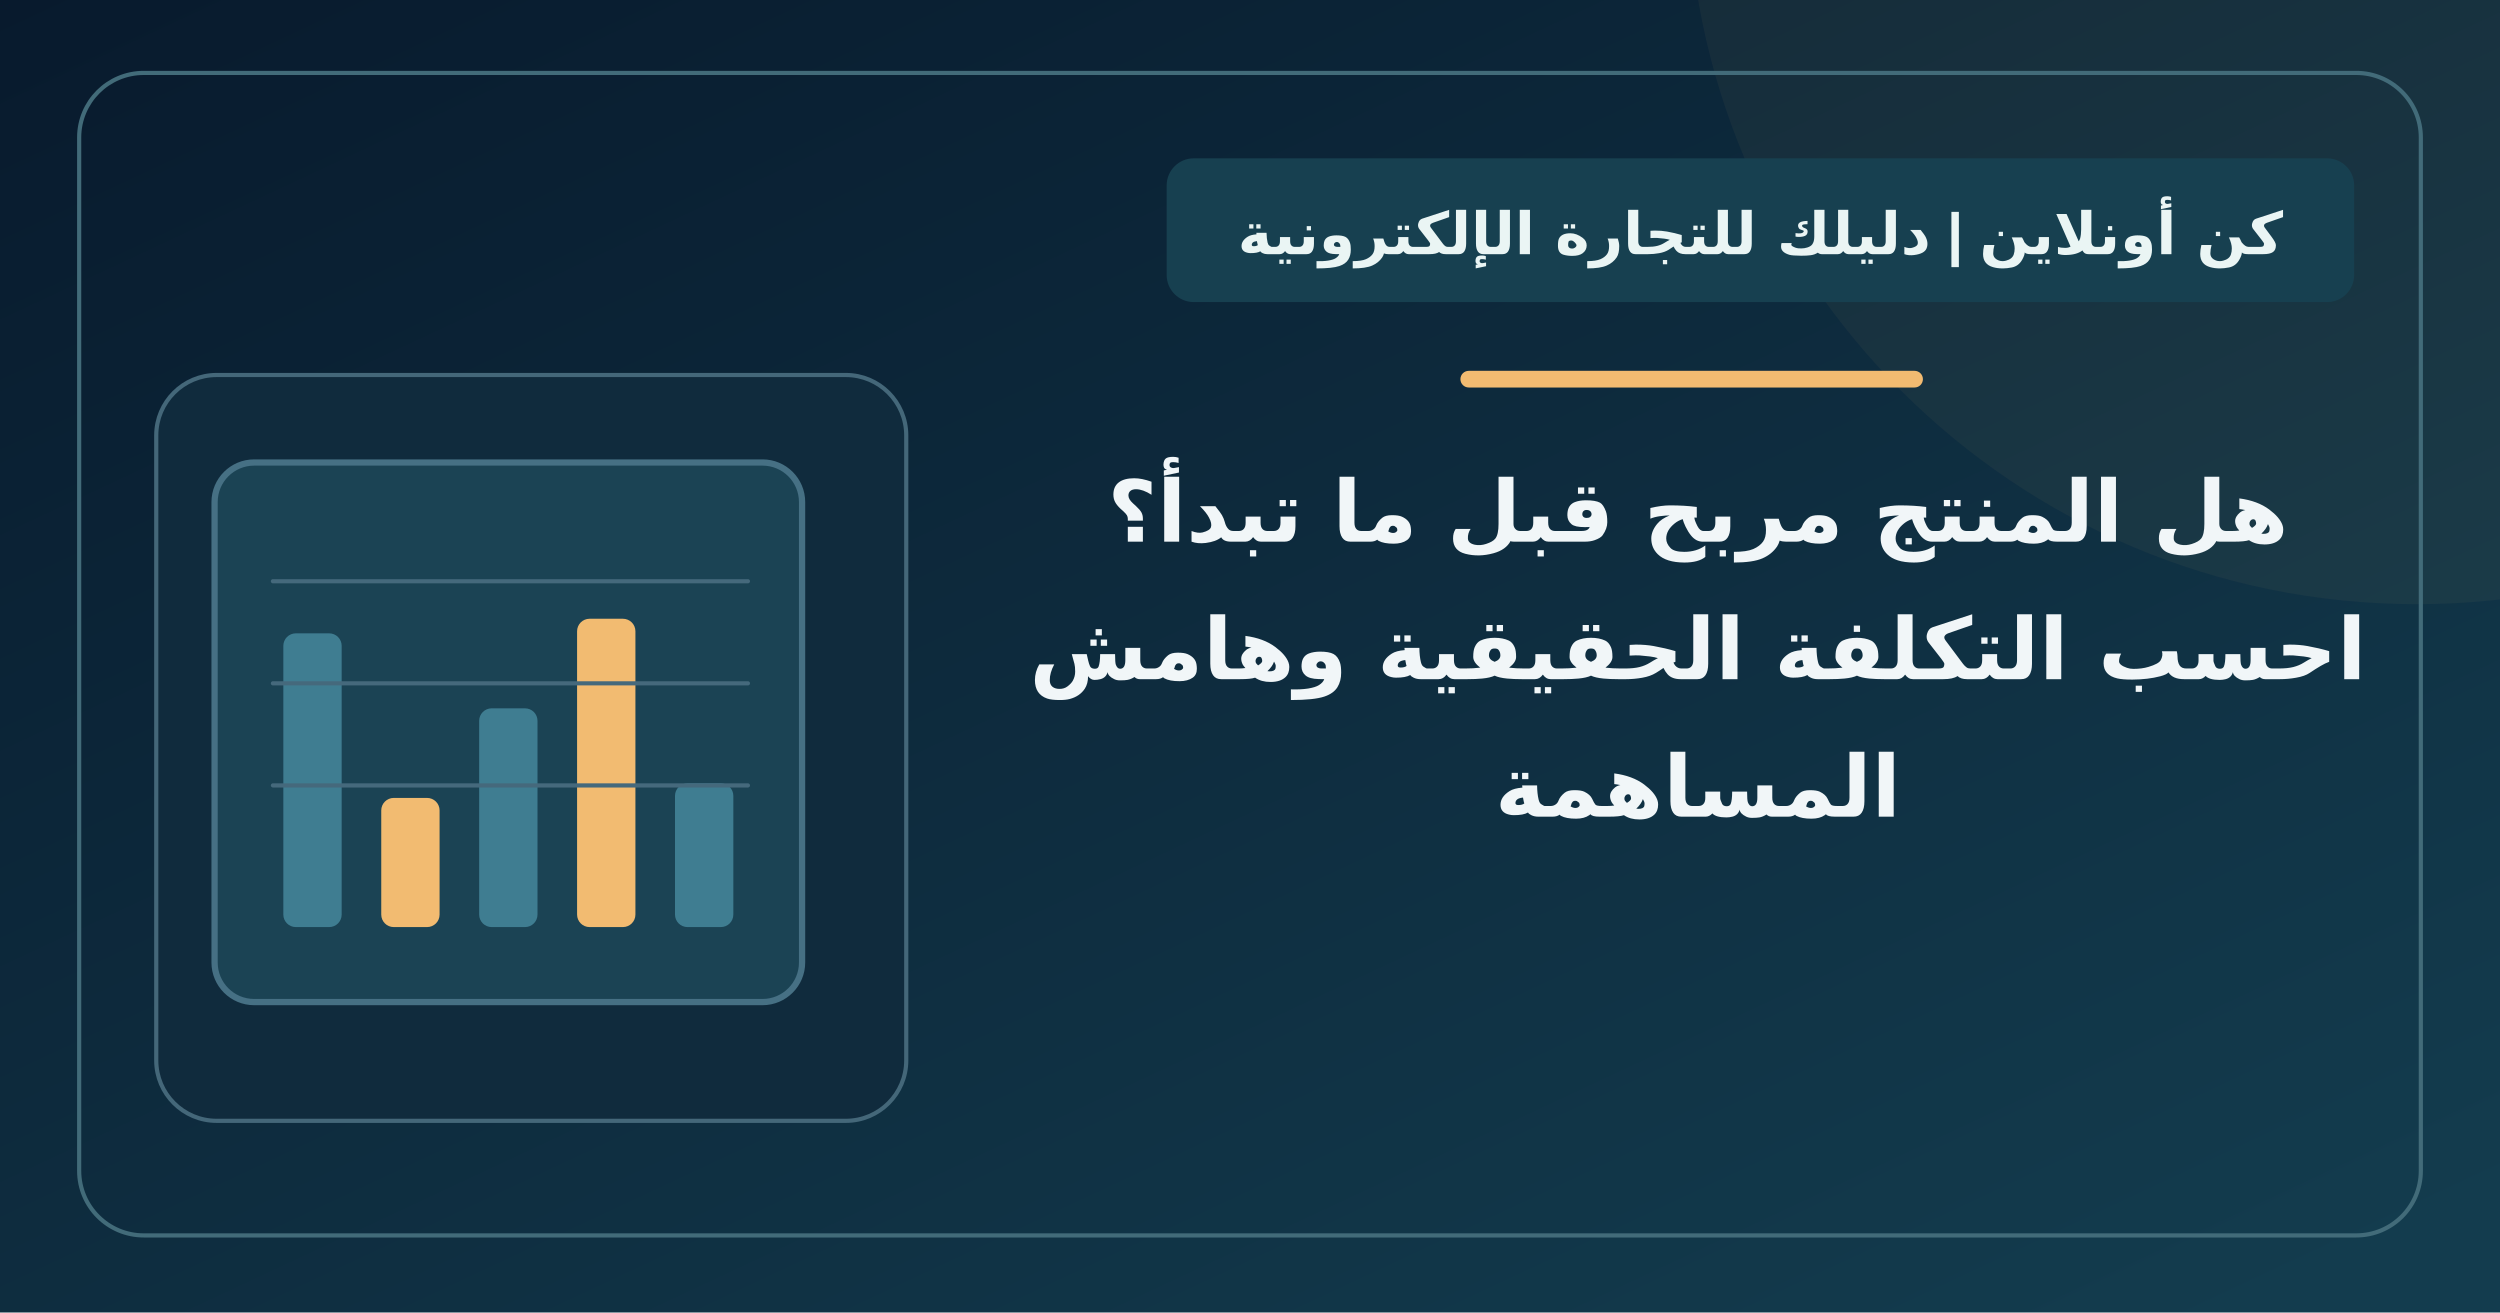
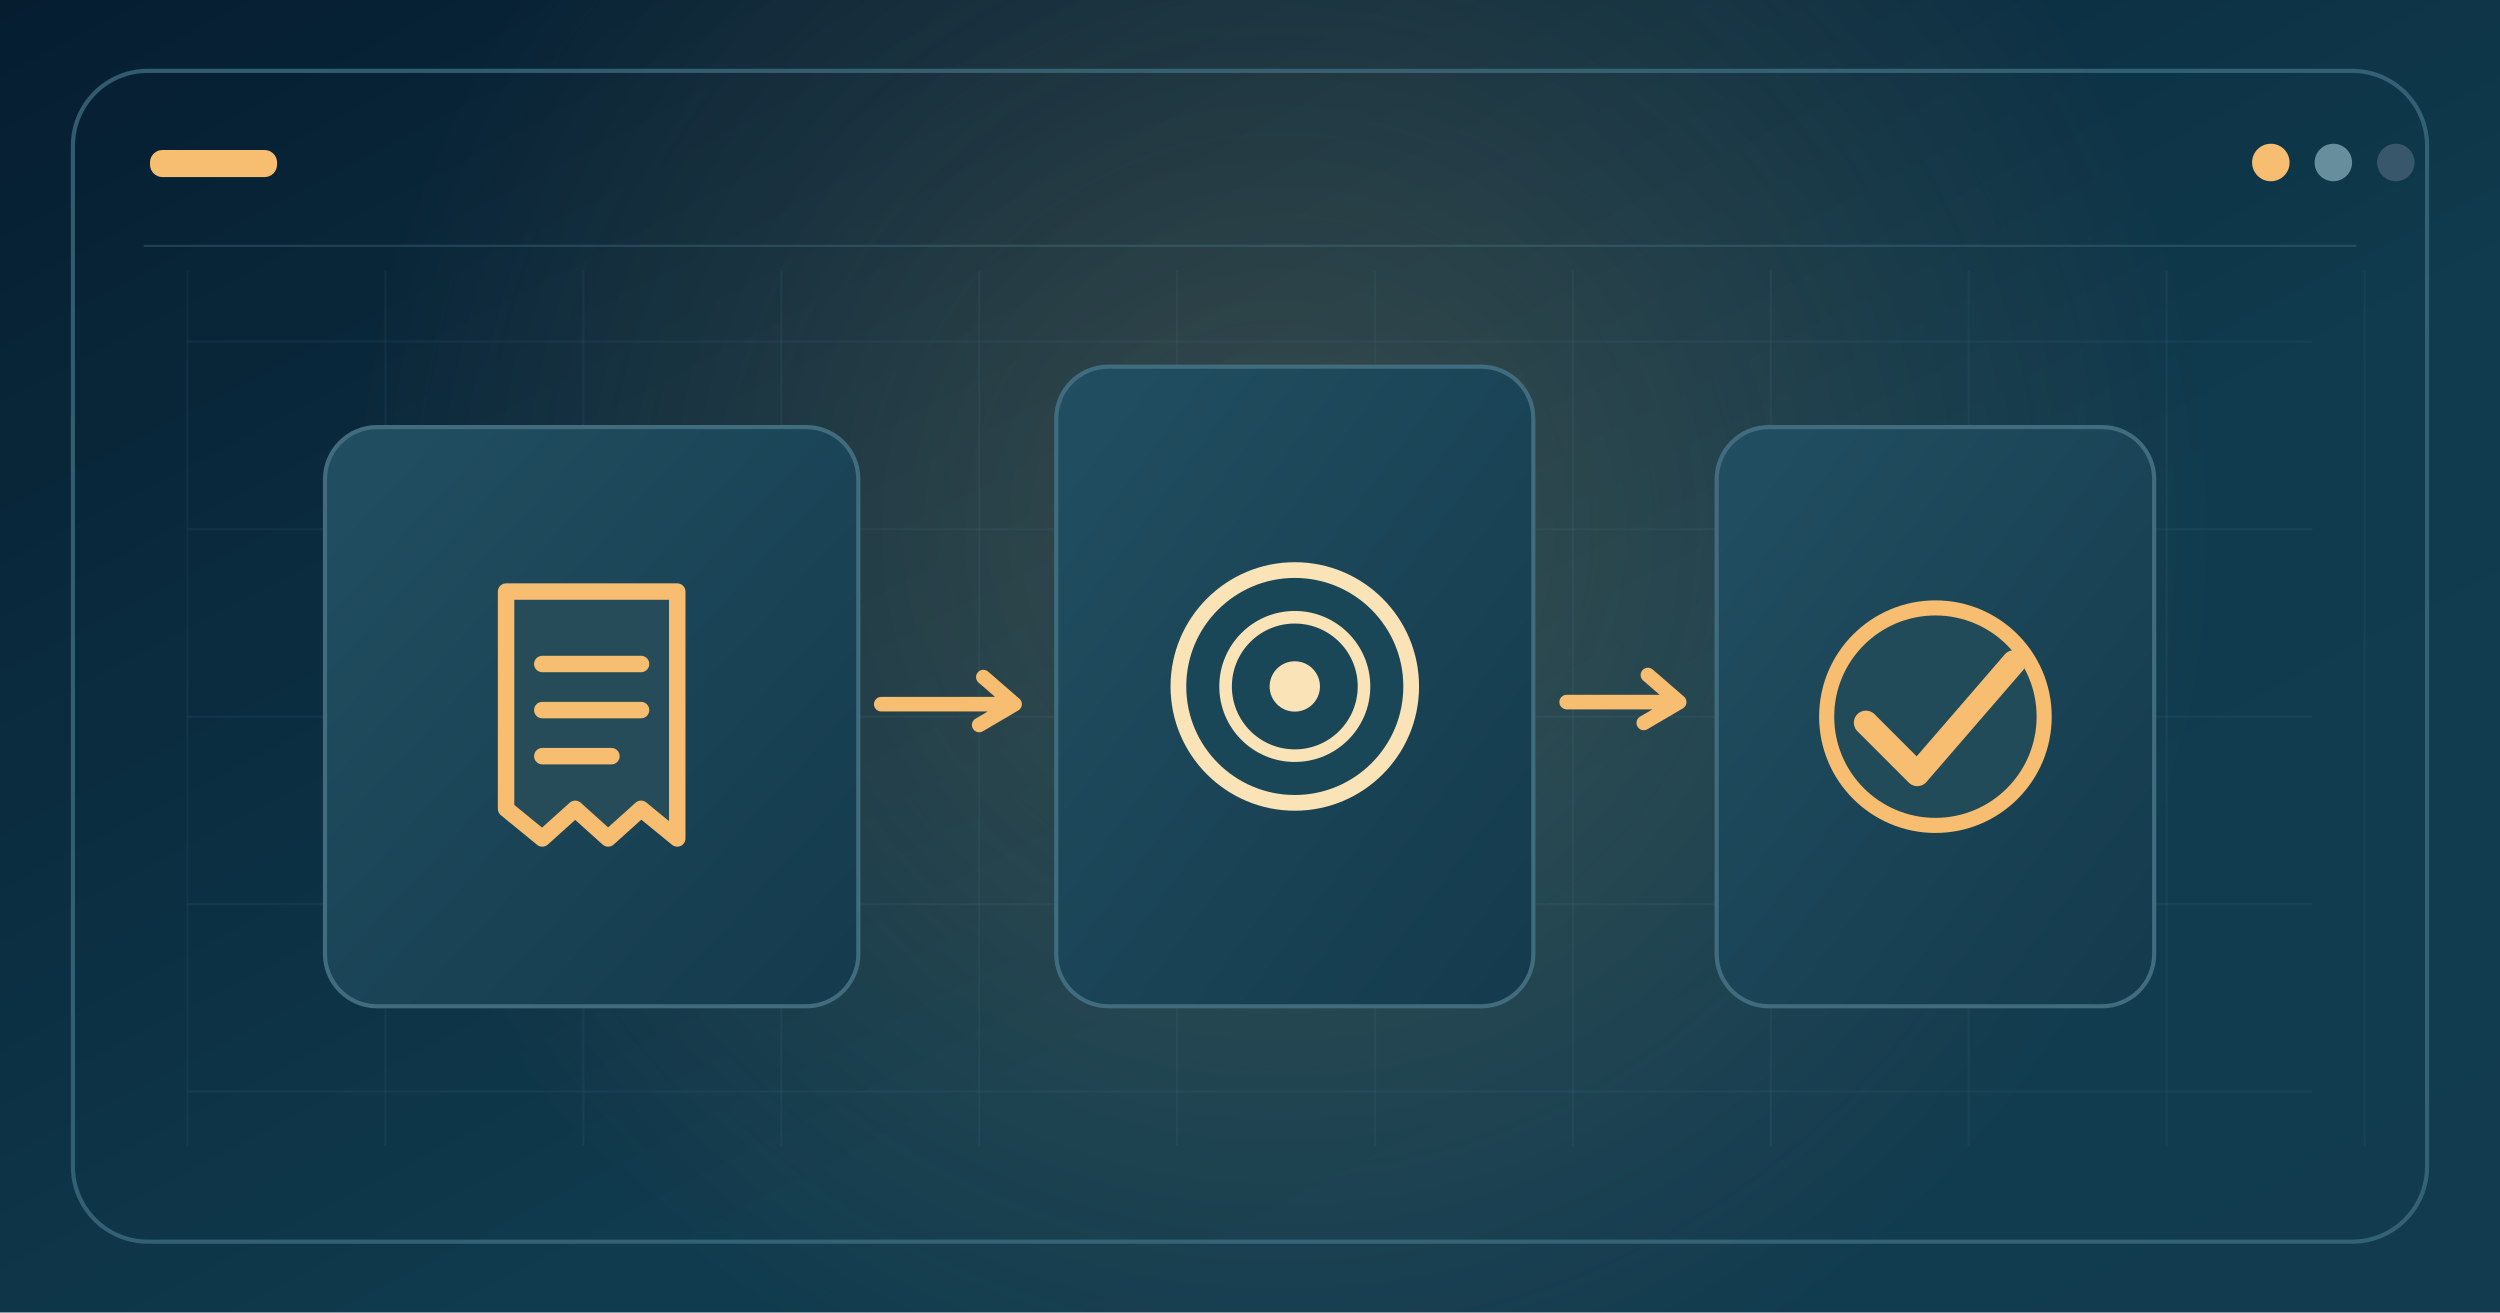
<svg xmlns="http://www.w3.org/2000/svg" width="1200" height="630" viewBox="0 0 1200 630" role="img" aria-labelledby="title desc">
  <defs>
-     <linearGradient id="g" x2=".9" y2="1">
-       <stop stop-color="#081a2d" />
-       <stop offset="1" stop-color="#133c4e" />
+     <linearGradient id="back" x1="0" y1="0" x2="1" y2="1">
+       <stop stop-color="#061d30" />
+       <stop offset=".62" stop-color="#103b4e" />
+       <stop offset="1" stop-color="#123b50" />
    </linearGradient>
+     <linearGradient id="glass" x1="0" y1="0" x2="1" y2="1">
+       <stop stop-color="#214f61" />
+       <stop offset="1" stop-color="#143a4d" />
+     </linearGradient>
+     <radialGradient id="bloom">
+       <stop stop-color="#f7bd70" stop-opacity=".18" />
+       <stop offset="1" stop-color="#f7bd70" stop-opacity="0" />
+     </radialGradient>
  </defs>
-   <rect width="1200" height="630" fill="url(#g)" />
-   <circle cx="1160" cy="-60" r="350" fill="#f2bb71" opacity=".05" />
-   <rect x="38" y="35" width="1124" height="558" rx="31" fill="none" stroke="#426b79" stroke-width="2" />
-   <rect x="75" y="180" width="360" height="358" rx="29" fill="#102b3d" stroke="#446779" stroke-width="2" />
-   <rect x="103" y="222" width="282" height="259" rx="19" fill="#1b4354" stroke="#467084" stroke-width="3" />
-   <rect x="136" y="304" width="28" height="141" rx="6" fill="#3f7d91" stroke="none" stroke-width="3" />
-   <rect x="183" y="383" width="28" height="62" rx="6" fill="#f2bb71" stroke="none" stroke-width="3" />
-   <rect x="230" y="340" width="28" height="105" rx="6" fill="#3f7d91" stroke="none" stroke-width="3" />
-   <rect x="277" y="297" width="28" height="148" rx="6" fill="#f2bb71" stroke="none" stroke-width="3" />
-   <rect x="324" y="376" width="28" height="69" rx="6" fill="#3f7d91" stroke="none" stroke-width="3" />
-   <path d="M131 279 L359 279" stroke="#45697c" stroke-width="2" stroke-linecap="round" fill="none" />
-   <path d="M131 328 L359 328" stroke="#45697c" stroke-width="2" stroke-linecap="round" fill="none" />
-   <path d="M131 377 L359 377" stroke="#45697c" stroke-width="2" stroke-linecap="round" fill="none" />
-   <rect x="560" y="76" width="570" height="69" rx="13" fill="#174050" />
-   <text x="845" y="122" text-anchor="middle" direction="rtl" font-family="Cairo,Tajawal,Arial,sans-serif" font-weight="700" font-size="28" fill="#eaf5f4">كن أونلاين | دليلك للتجارة الإلكترونية</text>
-   <rect x="701" y="178" width="222" height="8" rx="4" fill="#f2bb71" />
-   <text x="815" y="260" text-anchor="middle" direction="rtl" font-family="Cairo,Tajawal,Arial,sans-serif" font-weight="700" font-size="41" fill="#f1f6f8">هل المنتج مربح قبل ما تبدأ؟</text>
-   <text x="815" y="326" text-anchor="middle" direction="rtl" font-family="Cairo,Tajawal,Arial,sans-serif" font-weight="700" font-size="41" fill="#f1f6f8">احسب التكلفة الحقيقية وهامش</text>
-   <text x="815" y="392" text-anchor="middle" direction="rtl" font-family="Cairo,Tajawal,Arial,sans-serif" font-weight="700" font-size="41" fill="#f1f6f8">المساهمة</text>
+   <rect width="1200" height="630" fill="url(#back)" />
+   <circle cx="615" cy="255" r="450" fill="url(#bloom)" />
+   <rect x="35" y="34" width="1130" height="562" rx="36" fill="none" stroke="#3f6f81" stroke-width="2" opacity=".75" />
+   <path d="M69 118H1131" stroke="#4c7f8b" stroke-width="1" opacity=".34" />
+   <rect x="72" y="72" width="61" height="13" rx="6" fill="#f7bd70" />
+   <circle cx="1090" cy="78" r="9" fill="#f7bd70" />
+   <circle cx="1120" cy="78" r="9" fill="#668e9d" />
+   <circle cx="1150" cy="78" r="9" fill="#38576b" />
+   <g stroke="#508396" stroke-opacity=".10" stroke-width="1">
+     <path d="M90 130V550" />
+     <path d="M185 130V550" />
+     <path d="M280 130V550" />
+     <path d="M375 130V550" />
+     <path d="M470 130V550" />
+     <path d="M565 130V550" />
+     <path d="M660 130V550" />
+     <path d="M755 130V550" />
+     <path d="M850 130V550" />
+     <path d="M945 130V550" />
+     <path d="M1040 130V550" />
+     <path d="M1135 130V550" />
+     <path d="M90 164H1110" />
+     <path d="M90 254H1110" />
+     <path d="M90 344H1110" />
+     <path d="M90 434H1110" />
+     <path d="M90 524H1110" />
+   </g>
+   <rect x="156" y="205" width="256" height="278" rx="25" fill="url(#glass)" stroke="#416c7d" stroke-width="2" />
+   <g transform="translate(205 265) scale(1.58)">
+     <path d="M24 12H76V87L65 78L55 87L45 78L35 87L24 78Z" fill="#254c58" stroke="#f7bd70" stroke-width="5" stroke-linecap="round" stroke-linejoin="round" />
+     <path d="M35 34H65M35 48H65M35 62H56" fill="none" stroke="#f7bd70" stroke-width="5" stroke-linecap="round" stroke-linejoin="round" />
+   </g>
+   <path d="M423 338L487 338M472 325L487 338L470 348" fill="none" stroke="#f7bd70" stroke-width="7" stroke-linecap="round" stroke-linejoin="round" />
+   <rect x="507" y="176" width="229" height="307" rx="25" fill="url(#glass)" stroke="#416c7d" stroke-width="2" />
+   <g transform="translate(546 254) scale(1.51)">
+     <circle cx="50" cy="50" r="37" fill="#1a4758" stroke="#fae4b7" stroke-width="5" />
+     <circle cx="50" cy="50" r="22" fill="none" stroke="#fae4b7" stroke-width="4" />
+     <circle cx="50" cy="50" r="8" fill="#fae4b7" stroke="none" stroke-width="0" />
+   </g>
+   <path d="M752 337L806 337M791 324L806 337L789 347" fill="none" stroke="#f7bd70" stroke-width="7" stroke-linecap="round" stroke-linejoin="round" />
+   <rect x="824" y="205" width="210" height="278" rx="25" fill="url(#glass)" stroke="#416c7d" stroke-width="2" />
+   <g transform="translate(856.5 271.5) scale(1.45)">
+     <circle cx="50" cy="50" r="36" fill="#214b58" stroke="#f7bd70" stroke-width="5" />
+     <path d="M27 52L44 69L76 32" fill="none" stroke="#f7bd70" stroke-width="8" stroke-linecap="round" stroke-linejoin="round" />
+   </g>
</svg>
